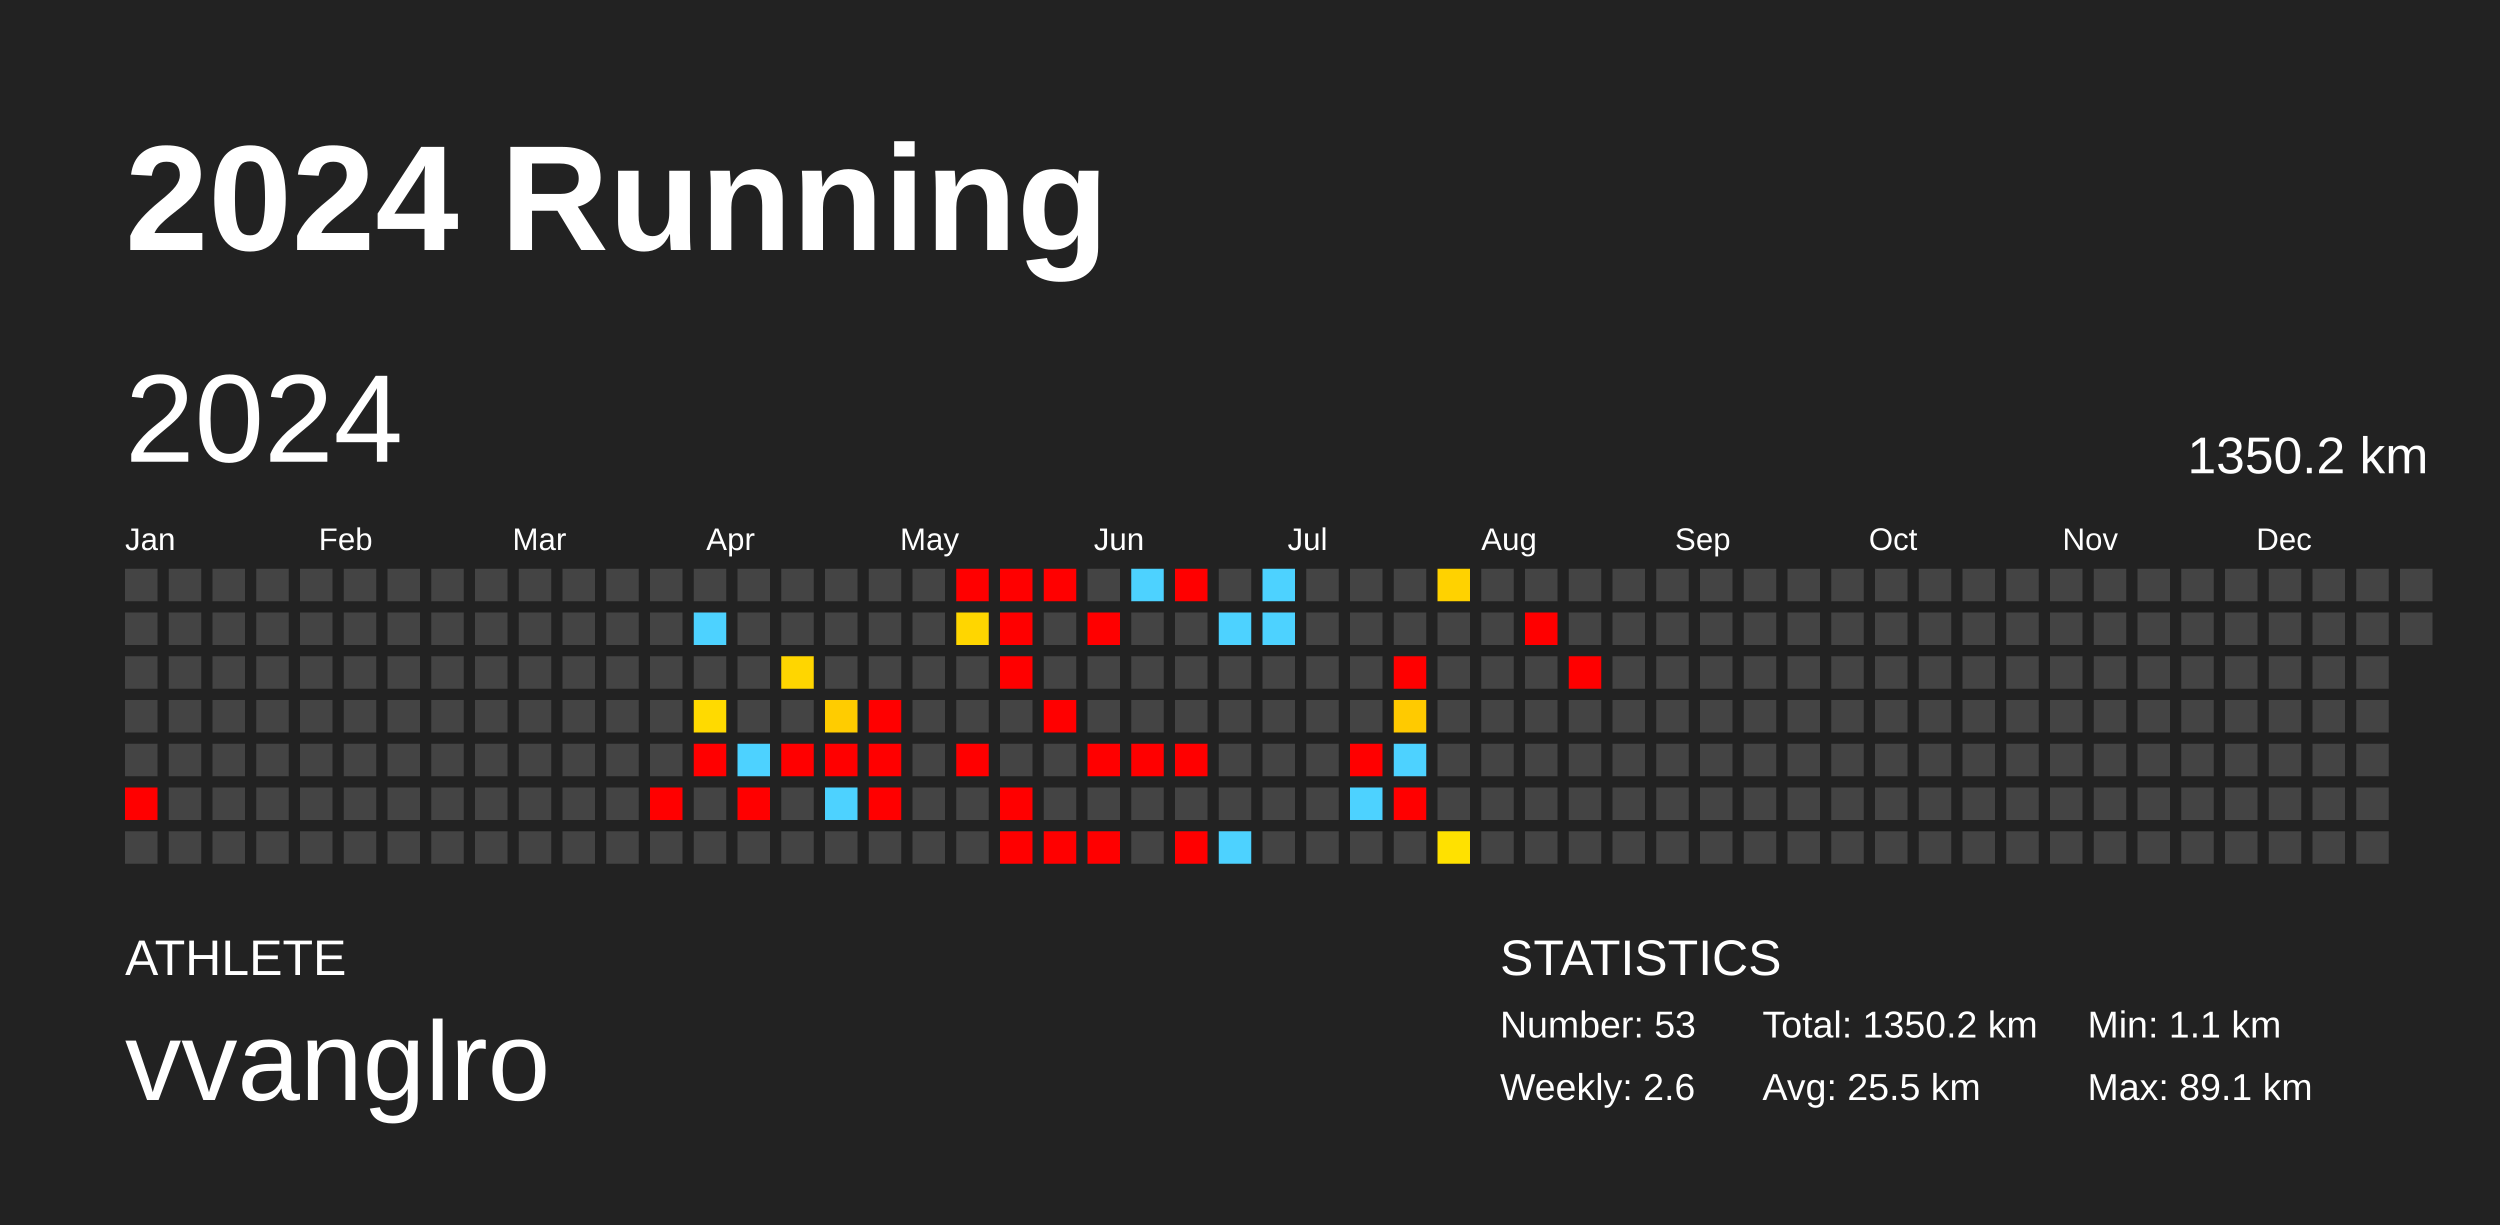
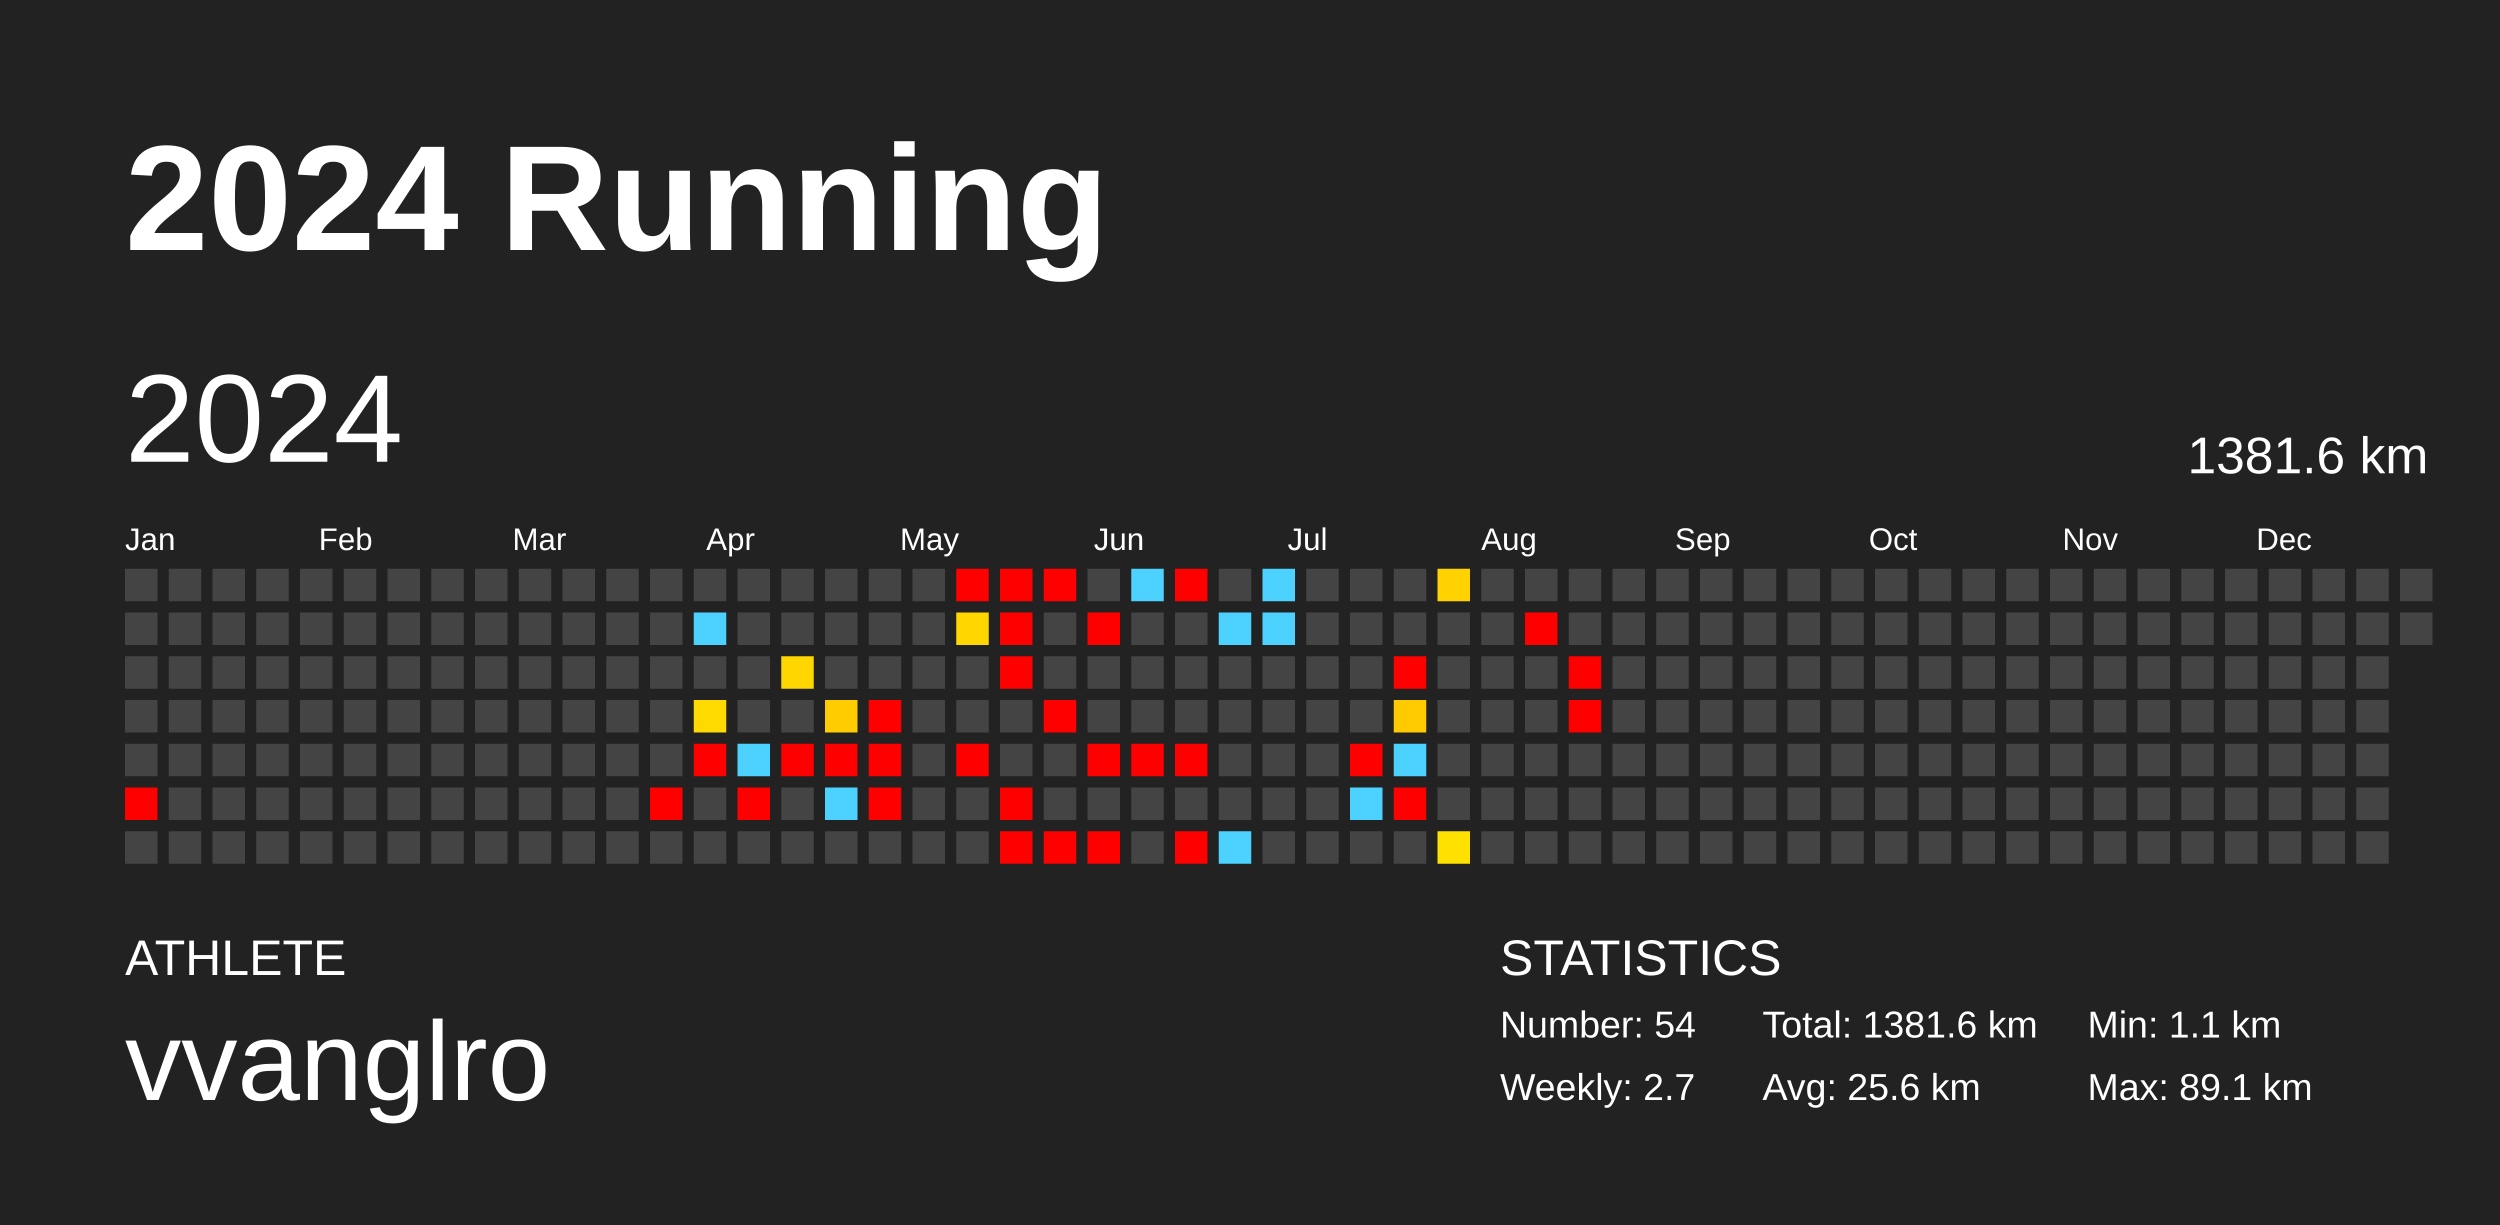
<svg xmlns="http://www.w3.org/2000/svg" baseProfile="full" height="98mm" version="1.1" viewBox="0,0,200,98" width="200mm">
  <defs />
  <rect fill="#222222" height="98" width="200" x="0" y="0" />
  <text fill="#FFFFFF" style="font-size:12px; font-family:Arial; font-weight:bold;" x="10" y="20">2024 Running</text>
  <text fill="#FFFFFF" style="font-size:4px; font-family:Arial" x="10" y="78">ATHLETE</text>
  <text fill="#FFFFFF" style="font-size:9px; font-family:Arial" x="10" y="88">vvanglro</text>
  <text fill="#FFFFFF" style="font-size:4px; font-family:Arial" x="120" y="78">STATISTICS</text>
-   <text fill="#FFFFFF" style="font-size:3px; font-family:Arial" x="120" y="83">Number: 53</text>
-   <text fill="#FFFFFF" style="font-size:3px; font-family:Arial" x="120" y="88">Weekly: 2.6</text>
-   <text fill="#FFFFFF" style="font-size:3px; font-family:Arial" x="141" y="83">Total: 1350.2 km</text>
-   <text fill="#FFFFFF" style="font-size:3px; font-family:Arial" x="141" y="88">Avg: 25.5 km</text>
+   <text fill="#FFFFFF" style="font-size:3px; font-family:Arial" x="120" y="83">Number: 54</text>
+   <text fill="#FFFFFF" style="font-size:3px; font-family:Arial" x="120" y="88">Weekly: 2.7</text>
+   <text fill="#FFFFFF" style="font-size:3px; font-family:Arial" x="141" y="83">Total: 1381.6 km</text>
+   <text fill="#FFFFFF" style="font-size:3px; font-family:Arial" x="141" y="88">Avg: 25.6 km</text>
  <text fill="#FFFFFF" style="font-size:3px; font-family:Arial" x="167" y="83">Min: 1.1 km</text>
  <text fill="#FFFFFF" style="font-size:3px; font-family:Arial" x="167" y="88">Max: 89.1 km</text>
  <text dominant-baseline="hanging" fill="#FFFFFF" style="font-size:10.0px; font-family:Arial;" x="10" y="30">2024</text>
-   <text dominant-baseline="hanging" fill="#FFFFFF" style="font-size:4.125px; font-family:Arial;" x="175" y="35">1350.2 km</text>
+   <text dominant-baseline="hanging" fill="#FFFFFF" style="font-size:4.125px; font-family:Arial;" x="175" y="35">1381.6 km</text>
  <text fill="#FFFFFF" style="font-size:2.5px; font-family:Arial" x="10.0" y="44">Jan</text>
  <text fill="#FFFFFF" style="font-size:2.5px; font-family:Arial" x="25.5" y="44">Feb</text>
  <text fill="#FFFFFF" style="font-size:2.5px; font-family:Arial" x="41.0" y="44">Mar</text>
  <text fill="#FFFFFF" style="font-size:2.5px; font-family:Arial" x="56.5" y="44">Apr</text>
  <text fill="#FFFFFF" style="font-size:2.5px; font-family:Arial" x="72.0" y="44">May</text>
  <text fill="#FFFFFF" style="font-size:2.5px; font-family:Arial" x="87.5" y="44">Jun</text>
  <text fill="#FFFFFF" style="font-size:2.5px; font-family:Arial" x="103.0" y="44">Jul</text>
  <text fill="#FFFFFF" style="font-size:2.5px; font-family:Arial" x="118.5" y="44">Aug</text>
  <text fill="#FFFFFF" style="font-size:2.5px; font-family:Arial" x="134.0" y="44">Sep</text>
  <text fill="#FFFFFF" style="font-size:2.5px; font-family:Arial" x="149.5" y="44">Oct</text>
  <text fill="#FFFFFF" style="font-size:2.5px; font-family:Arial" x="165.0" y="44">Nov</text>
  <text fill="#FFFFFF" style="font-size:2.5px; font-family:Arial" x="180.5" y="44">Dec</text>
  <rect fill="#444444" height="2.6" width="2.6" x="10.0" y="45.5" />
  <rect fill="#444444" height="2.6" width="2.6" x="10.0" y="49.0" />
  <rect fill="#444444" height="2.6" width="2.6" x="10.0" y="52.5" />
  <rect fill="#444444" height="2.6" width="2.6" x="10.0" y="56.0" />
  <rect fill="#444444" height="2.6" width="2.6" x="10.0" y="59.5" />
  <rect fill="red" height="2.6" width="2.6" x="10.0" y="63.0" />
  <rect fill="#444444" height="2.6" width="2.6" x="10.0" y="66.5" />
  <rect fill="#444444" height="2.6" width="2.6" x="13.5" y="45.5" />
  <rect fill="#444444" height="2.6" width="2.6" x="13.5" y="49.0" />
  <rect fill="#444444" height="2.6" width="2.6" x="13.5" y="52.5" />
  <rect fill="#444444" height="2.6" width="2.6" x="13.5" y="56.0" />
  <rect fill="#444444" height="2.6" width="2.6" x="13.5" y="59.5" />
  <rect fill="#444444" height="2.6" width="2.6" x="13.5" y="63.0" />
  <rect fill="#444444" height="2.6" width="2.6" x="13.5" y="66.5" />
  <rect fill="#444444" height="2.6" width="2.6" x="17.0" y="45.5" />
  <rect fill="#444444" height="2.6" width="2.6" x="17.0" y="49.0" />
  <rect fill="#444444" height="2.6" width="2.6" x="17.0" y="52.5" />
  <rect fill="#444444" height="2.6" width="2.6" x="17.0" y="56.0" />
  <rect fill="#444444" height="2.6" width="2.6" x="17.0" y="59.5" />
  <rect fill="#444444" height="2.6" width="2.6" x="17.0" y="63.0" />
  <rect fill="#444444" height="2.6" width="2.6" x="17.0" y="66.5" />
  <rect fill="#444444" height="2.6" width="2.6" x="20.5" y="45.5" />
  <rect fill="#444444" height="2.6" width="2.6" x="20.5" y="49.0" />
  <rect fill="#444444" height="2.6" width="2.6" x="20.5" y="52.5" />
  <rect fill="#444444" height="2.6" width="2.6" x="20.5" y="56.0" />
  <rect fill="#444444" height="2.6" width="2.6" x="20.5" y="59.5" />
  <rect fill="#444444" height="2.6" width="2.6" x="20.5" y="63.0" />
  <rect fill="#444444" height="2.6" width="2.6" x="20.5" y="66.5" />
  <rect fill="#444444" height="2.6" width="2.6" x="24.0" y="45.5" />
  <rect fill="#444444" height="2.6" width="2.6" x="24.0" y="49.0" />
  <rect fill="#444444" height="2.6" width="2.6" x="24.0" y="52.5" />
  <rect fill="#444444" height="2.6" width="2.6" x="24.0" y="56.0" />
  <rect fill="#444444" height="2.6" width="2.6" x="24.0" y="59.5" />
  <rect fill="#444444" height="2.6" width="2.6" x="24.0" y="63.0" />
  <rect fill="#444444" height="2.6" width="2.6" x="24.0" y="66.5" />
  <rect fill="#444444" height="2.6" width="2.6" x="27.5" y="45.5" />
  <rect fill="#444444" height="2.6" width="2.6" x="27.5" y="49.0" />
  <rect fill="#444444" height="2.6" width="2.6" x="27.5" y="52.5" />
  <rect fill="#444444" height="2.6" width="2.6" x="27.5" y="56.0" />
  <rect fill="#444444" height="2.6" width="2.6" x="27.5" y="59.5" />
  <rect fill="#444444" height="2.6" width="2.6" x="27.5" y="63.0" />
  <rect fill="#444444" height="2.6" width="2.6" x="27.5" y="66.5" />
  <rect fill="#444444" height="2.6" width="2.6" x="31.0" y="45.5" />
  <rect fill="#444444" height="2.6" width="2.6" x="31.0" y="49.0" />
  <rect fill="#444444" height="2.6" width="2.6" x="31.0" y="52.5" />
  <rect fill="#444444" height="2.6" width="2.6" x="31.0" y="56.0" />
  <rect fill="#444444" height="2.6" width="2.6" x="31.0" y="59.5" />
  <rect fill="#444444" height="2.6" width="2.6" x="31.0" y="63.0" />
  <rect fill="#444444" height="2.6" width="2.6" x="31.0" y="66.5" />
  <rect fill="#444444" height="2.6" width="2.6" x="34.5" y="45.5" />
  <rect fill="#444444" height="2.6" width="2.6" x="34.5" y="49.0" />
  <rect fill="#444444" height="2.6" width="2.6" x="34.5" y="52.5" />
  <rect fill="#444444" height="2.6" width="2.6" x="34.5" y="56.0" />
  <rect fill="#444444" height="2.6" width="2.6" x="34.5" y="59.5" />
  <rect fill="#444444" height="2.6" width="2.6" x="34.5" y="63.0" />
  <rect fill="#444444" height="2.6" width="2.6" x="34.5" y="66.5" />
  <rect fill="#444444" height="2.6" width="2.6" x="38.0" y="45.5" />
  <rect fill="#444444" height="2.6" width="2.6" x="38.0" y="49.0" />
  <rect fill="#444444" height="2.6" width="2.6" x="38.0" y="52.5" />
  <rect fill="#444444" height="2.6" width="2.6" x="38.0" y="56.0" />
  <rect fill="#444444" height="2.6" width="2.6" x="38.0" y="59.5" />
  <rect fill="#444444" height="2.6" width="2.6" x="38.0" y="63.0" />
  <rect fill="#444444" height="2.6" width="2.6" x="38.0" y="66.5" />
  <rect fill="#444444" height="2.6" width="2.6" x="41.5" y="45.5" />
  <rect fill="#444444" height="2.6" width="2.6" x="41.5" y="49.0" />
  <rect fill="#444444" height="2.6" width="2.6" x="41.5" y="52.5" />
  <rect fill="#444444" height="2.6" width="2.6" x="41.5" y="56.0" />
  <rect fill="#444444" height="2.6" width="2.6" x="41.5" y="59.5" />
  <rect fill="#444444" height="2.6" width="2.6" x="41.5" y="63.0" />
  <rect fill="#444444" height="2.6" width="2.6" x="41.5" y="66.5" />
  <rect fill="#444444" height="2.6" width="2.6" x="45.0" y="45.5" />
  <rect fill="#444444" height="2.6" width="2.6" x="45.0" y="49.0" />
  <rect fill="#444444" height="2.6" width="2.6" x="45.0" y="52.5" />
  <rect fill="#444444" height="2.6" width="2.6" x="45.0" y="56.0" />
  <rect fill="#444444" height="2.6" width="2.6" x="45.0" y="59.5" />
  <rect fill="#444444" height="2.6" width="2.6" x="45.0" y="63.0" />
  <rect fill="#444444" height="2.6" width="2.6" x="45.0" y="66.5" />
  <rect fill="#444444" height="2.6" width="2.6" x="48.5" y="45.5" />
  <rect fill="#444444" height="2.6" width="2.6" x="48.5" y="49.0" />
  <rect fill="#444444" height="2.6" width="2.6" x="48.5" y="52.5" />
  <rect fill="#444444" height="2.6" width="2.6" x="48.5" y="56.0" />
  <rect fill="#444444" height="2.6" width="2.6" x="48.5" y="59.5" />
  <rect fill="#444444" height="2.6" width="2.6" x="48.5" y="63.0" />
  <rect fill="#444444" height="2.6" width="2.6" x="48.5" y="66.5" />
  <rect fill="#444444" height="2.6" width="2.6" x="52.0" y="45.5" />
  <rect fill="#444444" height="2.6" width="2.6" x="52.0" y="49.0" />
  <rect fill="#444444" height="2.6" width="2.6" x="52.0" y="52.5" />
  <rect fill="#444444" height="2.6" width="2.6" x="52.0" y="56.0" />
  <rect fill="#444444" height="2.6" width="2.6" x="52.0" y="59.5" />
  <rect fill="red" height="2.6" width="2.6" x="52.0" y="63.0" />
  <rect fill="#444444" height="2.6" width="2.6" x="52.0" y="66.5" />
  <rect fill="#444444" height="2.6" width="2.6" x="55.5" y="45.5" />
  <rect fill="#4dd2ff" height="2.6" width="2.6" x="55.5" y="49.0" />
  <rect fill="#444444" height="2.6" width="2.6" x="55.5" y="52.5" />
  <rect fill="#ffda00" height="2.6" width="2.6" x="55.5" y="56.0" />
  <rect fill="red" height="2.6" width="2.6" x="55.5" y="59.5" />
  <rect fill="#444444" height="2.6" width="2.6" x="55.5" y="63.0" />
  <rect fill="#444444" height="2.6" width="2.6" x="55.5" y="66.5" />
  <rect fill="#444444" height="2.6" width="2.6" x="59.0" y="45.5" />
  <rect fill="#444444" height="2.6" width="2.6" x="59.0" y="49.0" />
  <rect fill="#444444" height="2.6" width="2.6" x="59.0" y="52.5" />
  <rect fill="#444444" height="2.6" width="2.6" x="59.0" y="56.0" />
  <rect fill="#4dd2ff" height="2.6" width="2.6" x="59.0" y="59.5" />
  <rect fill="red" height="2.6" width="2.6" x="59.0" y="63.0" />
  <rect fill="#444444" height="2.6" width="2.6" x="59.0" y="66.5" />
  <rect fill="#444444" height="2.6" width="2.6" x="62.5" y="45.5" />
  <rect fill="#444444" height="2.6" width="2.6" x="62.5" y="49.0" />
  <rect fill="#ffd600" height="2.6" width="2.6" x="62.5" y="52.5" />
  <rect fill="#444444" height="2.6" width="2.6" x="62.5" y="56.0" />
  <rect fill="red" height="2.6" width="2.6" x="62.5" y="59.5" />
  <rect fill="#444444" height="2.6" width="2.6" x="62.5" y="63.0" />
  <rect fill="#444444" height="2.6" width="2.6" x="62.5" y="66.5" />
  <rect fill="#444444" height="2.6" width="2.6" x="66.0" y="45.5" />
  <rect fill="#444444" height="2.6" width="2.6" x="66.0" y="49.0" />
  <rect fill="#444444" height="2.6" width="2.6" x="66.0" y="52.5" />
  <rect fill="#ffcc00" height="2.6" width="2.6" x="66.0" y="56.0" />
  <rect fill="red" height="2.6" width="2.6" x="66.0" y="59.5" />
  <rect fill="#4dd2ff" height="2.6" width="2.6" x="66.0" y="63.0" />
  <rect fill="#444444" height="2.6" width="2.6" x="66.0" y="66.5" />
  <rect fill="#444444" height="2.6" width="2.6" x="69.5" y="45.5" />
  <rect fill="#444444" height="2.6" width="2.6" x="69.5" y="49.0" />
  <rect fill="#444444" height="2.6" width="2.6" x="69.5" y="52.5" />
  <rect fill="red" height="2.6" width="2.6" x="69.5" y="56.0" />
  <rect fill="red" height="2.6" width="2.6" x="69.5" y="59.5" />
  <rect fill="red" height="2.6" width="2.6" x="69.5" y="63.0" />
  <rect fill="#444444" height="2.6" width="2.6" x="69.5" y="66.5" />
  <rect fill="#444444" height="2.6" width="2.6" x="73.0" y="45.5" />
  <rect fill="#444444" height="2.6" width="2.6" x="73.0" y="49.0" />
  <rect fill="#444444" height="2.6" width="2.6" x="73.0" y="52.5" />
  <rect fill="#444444" height="2.6" width="2.6" x="73.0" y="56.0" />
  <rect fill="#444444" height="2.6" width="2.6" x="73.0" y="59.5" />
  <rect fill="#444444" height="2.6" width="2.6" x="73.0" y="63.0" />
  <rect fill="#444444" height="2.6" width="2.6" x="73.0" y="66.5" />
  <rect fill="red" height="2.6" width="2.6" x="76.5" y="45.5" />
  <rect fill="#ffd600" height="2.6" width="2.6" x="76.5" y="49.0" />
  <rect fill="#444444" height="2.6" width="2.6" x="76.5" y="52.5" />
  <rect fill="#444444" height="2.6" width="2.6" x="76.5" y="56.0" />
  <rect fill="red" height="2.6" width="2.6" x="76.5" y="59.5" />
  <rect fill="#444444" height="2.6" width="2.6" x="76.5" y="63.0" />
  <rect fill="#444444" height="2.6" width="2.6" x="76.5" y="66.5" />
  <rect fill="red" height="2.6" width="2.6" x="80.0" y="45.5" />
  <rect fill="red" height="2.6" width="2.6" x="80.0" y="49.0" />
  <rect fill="red" height="2.6" width="2.6" x="80.0" y="52.5" />
  <rect fill="#444444" height="2.6" width="2.6" x="80.0" y="56.0" />
  <rect fill="#444444" height="2.6" width="2.6" x="80.0" y="59.5" />
  <rect fill="red" height="2.6" width="2.6" x="80.0" y="63.0" />
  <rect fill="red" height="2.6" width="2.6" x="80.0" y="66.5" />
  <rect fill="red" height="2.6" width="2.6" x="83.5" y="45.5" />
  <rect fill="#444444" height="2.6" width="2.6" x="83.5" y="49.0" />
  <rect fill="#444444" height="2.6" width="2.6" x="83.5" y="52.5" />
  <rect fill="red" height="2.6" width="2.6" x="83.5" y="56.0" />
  <rect fill="#444444" height="2.6" width="2.6" x="83.5" y="59.5" />
  <rect fill="#444444" height="2.6" width="2.6" x="83.5" y="63.0" />
  <rect fill="red" height="2.6" width="2.6" x="83.5" y="66.5" />
  <rect fill="#444444" height="2.6" width="2.6" x="87.0" y="45.5" />
  <rect fill="red" height="2.6" width="2.6" x="87.0" y="49.0" />
  <rect fill="#444444" height="2.6" width="2.6" x="87.0" y="52.5" />
  <rect fill="#444444" height="2.6" width="2.6" x="87.0" y="56.0" />
  <rect fill="red" height="2.6" width="2.6" x="87.0" y="59.5" />
  <rect fill="#444444" height="2.6" width="2.6" x="87.0" y="63.0" />
  <rect fill="red" height="2.6" width="2.6" x="87.0" y="66.5" />
  <rect fill="#4dd2ff" height="2.6" width="2.6" x="90.5" y="45.5" />
  <rect fill="#444444" height="2.6" width="2.6" x="90.5" y="49.0" />
  <rect fill="#444444" height="2.6" width="2.6" x="90.5" y="52.5" />
  <rect fill="#444444" height="2.6" width="2.6" x="90.5" y="56.0" />
  <rect fill="red" height="2.6" width="2.6" x="90.5" y="59.5" />
  <rect fill="#444444" height="2.6" width="2.6" x="90.5" y="63.0" />
  <rect fill="#444444" height="2.6" width="2.6" x="90.5" y="66.5" />
  <rect fill="red" height="2.6" width="2.6" x="94.0" y="45.5" />
  <rect fill="#444444" height="2.6" width="2.6" x="94.0" y="49.0" />
  <rect fill="#444444" height="2.6" width="2.6" x="94.0" y="52.5" />
  <rect fill="#444444" height="2.6" width="2.6" x="94.0" y="56.0" />
  <rect fill="red" height="2.6" width="2.6" x="94.0" y="59.5" />
  <rect fill="#444444" height="2.6" width="2.6" x="94.0" y="63.0" />
  <rect fill="red" height="2.6" width="2.6" x="94.0" y="66.5" />
  <rect fill="#444444" height="2.6" width="2.6" x="97.5" y="45.5" />
  <rect fill="#4dd2ff" height="2.6" width="2.6" x="97.5" y="49.0" />
  <rect fill="#444444" height="2.6" width="2.6" x="97.5" y="52.5" />
  <rect fill="#444444" height="2.6" width="2.6" x="97.5" y="56.0" />
  <rect fill="#444444" height="2.6" width="2.6" x="97.5" y="59.5" />
  <rect fill="#444444" height="2.6" width="2.6" x="97.5" y="63.0" />
  <rect fill="#4dd2ff" height="2.6" width="2.6" x="97.5" y="66.5" />
  <rect fill="#4dd2ff" height="2.6" width="2.6" x="101.0" y="45.5" />
  <rect fill="#4dd2ff" height="2.6" width="2.6" x="101.0" y="49.0" />
  <rect fill="#444444" height="2.6" width="2.6" x="101.0" y="52.5" />
  <rect fill="#444444" height="2.6" width="2.6" x="101.0" y="56.0" />
  <rect fill="#444444" height="2.6" width="2.6" x="101.0" y="59.5" />
  <rect fill="#444444" height="2.6" width="2.6" x="101.0" y="63.0" />
  <rect fill="#444444" height="2.6" width="2.6" x="101.0" y="66.5" />
  <rect fill="#444444" height="2.6" width="2.6" x="104.5" y="45.5" />
  <rect fill="#444444" height="2.6" width="2.6" x="104.5" y="49.0" />
  <rect fill="#444444" height="2.6" width="2.6" x="104.5" y="52.5" />
  <rect fill="#444444" height="2.6" width="2.6" x="104.5" y="56.0" />
  <rect fill="#444444" height="2.6" width="2.6" x="104.5" y="59.5" />
  <rect fill="#444444" height="2.6" width="2.6" x="104.5" y="63.0" />
  <rect fill="#444444" height="2.6" width="2.6" x="104.5" y="66.5" />
  <rect fill="#444444" height="2.6" width="2.6" x="108.0" y="45.5" />
  <rect fill="#444444" height="2.6" width="2.6" x="108.0" y="49.0" />
  <rect fill="#444444" height="2.6" width="2.6" x="108.0" y="52.5" />
  <rect fill="#444444" height="2.6" width="2.6" x="108.0" y="56.0" />
  <rect fill="red" height="2.6" width="2.6" x="108.0" y="59.5" />
  <rect fill="#4dd2ff" height="2.6" width="2.6" x="108.0" y="63.0" />
  <rect fill="#444444" height="2.6" width="2.6" x="108.0" y="66.5" />
  <rect fill="#444444" height="2.6" width="2.6" x="111.5" y="45.5" />
  <rect fill="#444444" height="2.6" width="2.6" x="111.5" y="49.0" />
  <rect fill="red" height="2.6" width="2.6" x="111.5" y="52.5" />
  <rect fill="#ffca00" height="2.6" width="2.6" x="111.5" y="56.0" />
  <rect fill="#4dd2ff" height="2.6" width="2.6" x="111.5" y="59.5" />
  <rect fill="red" height="2.6" width="2.6" x="111.5" y="63.0" />
  <rect fill="#444444" height="2.6" width="2.6" x="111.5" y="66.5" />
  <rect fill="#ffd200" height="2.6" width="2.6" x="115.0" y="45.5" />
  <rect fill="#444444" height="2.6" width="2.6" x="115.0" y="49.0" />
  <rect fill="#444444" height="2.6" width="2.6" x="115.0" y="52.5" />
  <rect fill="#444444" height="2.6" width="2.6" x="115.0" y="56.0" />
  <rect fill="#444444" height="2.6" width="2.6" x="115.0" y="59.5" />
  <rect fill="#444444" height="2.6" width="2.6" x="115.0" y="63.0" />
  <rect fill="#ffe100" height="2.6" width="2.6" x="115.0" y="66.5" />
  <rect fill="#444444" height="2.6" width="2.6" x="118.5" y="45.5" />
  <rect fill="#444444" height="2.6" width="2.6" x="118.5" y="49.0" />
  <rect fill="#444444" height="2.6" width="2.6" x="118.5" y="52.5" />
  <rect fill="#444444" height="2.6" width="2.6" x="118.5" y="56.0" />
  <rect fill="#444444" height="2.6" width="2.6" x="118.5" y="59.5" />
  <rect fill="#444444" height="2.6" width="2.6" x="118.5" y="63.0" />
  <rect fill="#444444" height="2.6" width="2.6" x="118.5" y="66.5" />
  <rect fill="#444444" height="2.6" width="2.6" x="122.0" y="45.5" />
  <rect fill="red" height="2.6" width="2.6" x="122.0" y="49.0" />
  <rect fill="#444444" height="2.6" width="2.6" x="122.0" y="52.5" />
  <rect fill="#444444" height="2.6" width="2.6" x="122.0" y="56.0" />
  <rect fill="#444444" height="2.6" width="2.6" x="122.0" y="59.5" />
  <rect fill="#444444" height="2.6" width="2.6" x="122.0" y="63.0" />
  <rect fill="#444444" height="2.6" width="2.6" x="122.0" y="66.5" />
  <rect fill="#444444" height="2.6" width="2.6" x="125.5" y="45.5" />
  <rect fill="#444444" height="2.6" width="2.6" x="125.5" y="49.0" />
  <rect fill="red" height="2.6" width="2.6" x="125.5" y="52.5" />
-   <rect fill="#444444" height="2.6" width="2.6" x="125.5" y="56.0" />
+   <rect fill="red" height="2.6" width="2.6" x="125.5" y="56.0" />
  <rect fill="#444444" height="2.6" width="2.6" x="125.5" y="59.5" />
  <rect fill="#444444" height="2.6" width="2.6" x="125.5" y="63.0" />
  <rect fill="#444444" height="2.6" width="2.6" x="125.5" y="66.5" />
  <rect fill="#444444" height="2.6" width="2.6" x="129.0" y="45.5" />
  <rect fill="#444444" height="2.6" width="2.6" x="129.0" y="49.0" />
  <rect fill="#444444" height="2.6" width="2.6" x="129.0" y="52.5" />
  <rect fill="#444444" height="2.6" width="2.6" x="129.0" y="56.0" />
  <rect fill="#444444" height="2.6" width="2.6" x="129.0" y="59.5" />
  <rect fill="#444444" height="2.6" width="2.6" x="129.0" y="63.0" />
  <rect fill="#444444" height="2.6" width="2.6" x="129.0" y="66.5" />
  <rect fill="#444444" height="2.6" width="2.6" x="132.5" y="45.5" />
  <rect fill="#444444" height="2.6" width="2.6" x="132.5" y="49.0" />
  <rect fill="#444444" height="2.6" width="2.6" x="132.5" y="52.5" />
  <rect fill="#444444" height="2.6" width="2.6" x="132.5" y="56.0" />
  <rect fill="#444444" height="2.6" width="2.6" x="132.5" y="59.5" />
  <rect fill="#444444" height="2.6" width="2.6" x="132.5" y="63.0" />
  <rect fill="#444444" height="2.6" width="2.6" x="132.5" y="66.5" />
  <rect fill="#444444" height="2.6" width="2.6" x="136.0" y="45.5" />
  <rect fill="#444444" height="2.6" width="2.6" x="136.0" y="49.0" />
  <rect fill="#444444" height="2.6" width="2.6" x="136.0" y="52.5" />
  <rect fill="#444444" height="2.6" width="2.6" x="136.0" y="56.0" />
  <rect fill="#444444" height="2.6" width="2.6" x="136.0" y="59.5" />
  <rect fill="#444444" height="2.6" width="2.6" x="136.0" y="63.0" />
  <rect fill="#444444" height="2.6" width="2.6" x="136.0" y="66.5" />
  <rect fill="#444444" height="2.6" width="2.6" x="139.5" y="45.5" />
  <rect fill="#444444" height="2.6" width="2.6" x="139.5" y="49.0" />
  <rect fill="#444444" height="2.6" width="2.6" x="139.5" y="52.5" />
  <rect fill="#444444" height="2.6" width="2.6" x="139.5" y="56.0" />
  <rect fill="#444444" height="2.6" width="2.6" x="139.5" y="59.5" />
  <rect fill="#444444" height="2.6" width="2.6" x="139.5" y="63.0" />
  <rect fill="#444444" height="2.6" width="2.6" x="139.5" y="66.5" />
  <rect fill="#444444" height="2.6" width="2.6" x="143.0" y="45.5" />
  <rect fill="#444444" height="2.6" width="2.6" x="143.0" y="49.0" />
  <rect fill="#444444" height="2.6" width="2.6" x="143.0" y="52.5" />
  <rect fill="#444444" height="2.6" width="2.6" x="143.0" y="56.0" />
  <rect fill="#444444" height="2.6" width="2.6" x="143.0" y="59.5" />
  <rect fill="#444444" height="2.6" width="2.6" x="143.0" y="63.0" />
  <rect fill="#444444" height="2.6" width="2.6" x="143.0" y="66.5" />
  <rect fill="#444444" height="2.6" width="2.6" x="146.5" y="45.5" />
  <rect fill="#444444" height="2.6" width="2.6" x="146.5" y="49.0" />
  <rect fill="#444444" height="2.6" width="2.6" x="146.5" y="52.5" />
  <rect fill="#444444" height="2.6" width="2.6" x="146.5" y="56.0" />
  <rect fill="#444444" height="2.6" width="2.6" x="146.5" y="59.5" />
  <rect fill="#444444" height="2.6" width="2.6" x="146.5" y="63.0" />
  <rect fill="#444444" height="2.6" width="2.6" x="146.5" y="66.5" />
  <rect fill="#444444" height="2.6" width="2.6" x="150.0" y="45.5" />
  <rect fill="#444444" height="2.6" width="2.6" x="150.0" y="49.0" />
  <rect fill="#444444" height="2.6" width="2.6" x="150.0" y="52.5" />
  <rect fill="#444444" height="2.6" width="2.6" x="150.0" y="56.0" />
  <rect fill="#444444" height="2.6" width="2.6" x="150.0" y="59.5" />
  <rect fill="#444444" height="2.6" width="2.6" x="150.0" y="63.0" />
  <rect fill="#444444" height="2.6" width="2.6" x="150.0" y="66.5" />
  <rect fill="#444444" height="2.6" width="2.6" x="153.5" y="45.5" />
  <rect fill="#444444" height="2.6" width="2.6" x="153.5" y="49.0" />
  <rect fill="#444444" height="2.6" width="2.6" x="153.5" y="52.5" />
  <rect fill="#444444" height="2.6" width="2.6" x="153.5" y="56.0" />
  <rect fill="#444444" height="2.6" width="2.6" x="153.5" y="59.5" />
  <rect fill="#444444" height="2.6" width="2.6" x="153.5" y="63.0" />
  <rect fill="#444444" height="2.6" width="2.6" x="153.5" y="66.5" />
  <rect fill="#444444" height="2.6" width="2.6" x="157.0" y="45.5" />
  <rect fill="#444444" height="2.6" width="2.6" x="157.0" y="49.0" />
  <rect fill="#444444" height="2.6" width="2.6" x="157.0" y="52.5" />
  <rect fill="#444444" height="2.6" width="2.6" x="157.0" y="56.0" />
  <rect fill="#444444" height="2.6" width="2.6" x="157.0" y="59.5" />
  <rect fill="#444444" height="2.6" width="2.6" x="157.0" y="63.0" />
  <rect fill="#444444" height="2.6" width="2.6" x="157.0" y="66.5" />
  <rect fill="#444444" height="2.6" width="2.6" x="160.5" y="45.5" />
  <rect fill="#444444" height="2.6" width="2.6" x="160.5" y="49.0" />
  <rect fill="#444444" height="2.6" width="2.6" x="160.5" y="52.5" />
  <rect fill="#444444" height="2.6" width="2.6" x="160.5" y="56.0" />
  <rect fill="#444444" height="2.6" width="2.6" x="160.5" y="59.5" />
  <rect fill="#444444" height="2.6" width="2.6" x="160.5" y="63.0" />
  <rect fill="#444444" height="2.6" width="2.6" x="160.5" y="66.5" />
  <rect fill="#444444" height="2.6" width="2.6" x="164.0" y="45.5" />
  <rect fill="#444444" height="2.6" width="2.6" x="164.0" y="49.0" />
  <rect fill="#444444" height="2.6" width="2.6" x="164.0" y="52.5" />
  <rect fill="#444444" height="2.6" width="2.6" x="164.0" y="56.0" />
  <rect fill="#444444" height="2.6" width="2.6" x="164.0" y="59.5" />
  <rect fill="#444444" height="2.6" width="2.6" x="164.0" y="63.0" />
  <rect fill="#444444" height="2.6" width="2.6" x="164.0" y="66.5" />
  <rect fill="#444444" height="2.6" width="2.6" x="167.5" y="45.5" />
  <rect fill="#444444" height="2.6" width="2.6" x="167.5" y="49.0" />
  <rect fill="#444444" height="2.6" width="2.6" x="167.5" y="52.5" />
  <rect fill="#444444" height="2.6" width="2.6" x="167.5" y="56.0" />
  <rect fill="#444444" height="2.6" width="2.6" x="167.5" y="59.5" />
  <rect fill="#444444" height="2.6" width="2.6" x="167.5" y="63.0" />
  <rect fill="#444444" height="2.6" width="2.6" x="167.5" y="66.5" />
  <rect fill="#444444" height="2.6" width="2.6" x="171.0" y="45.5" />
  <rect fill="#444444" height="2.6" width="2.6" x="171.0" y="49.0" />
  <rect fill="#444444" height="2.6" width="2.6" x="171.0" y="52.5" />
  <rect fill="#444444" height="2.6" width="2.6" x="171.0" y="56.0" />
  <rect fill="#444444" height="2.6" width="2.6" x="171.0" y="59.5" />
  <rect fill="#444444" height="2.6" width="2.6" x="171.0" y="63.0" />
  <rect fill="#444444" height="2.6" width="2.6" x="171.0" y="66.5" />
  <rect fill="#444444" height="2.6" width="2.6" x="174.5" y="45.5" />
  <rect fill="#444444" height="2.6" width="2.6" x="174.5" y="49.0" />
  <rect fill="#444444" height="2.6" width="2.6" x="174.5" y="52.5" />
  <rect fill="#444444" height="2.6" width="2.6" x="174.5" y="56.0" />
  <rect fill="#444444" height="2.6" width="2.6" x="174.5" y="59.5" />
  <rect fill="#444444" height="2.6" width="2.6" x="174.5" y="63.0" />
  <rect fill="#444444" height="2.6" width="2.6" x="174.5" y="66.5" />
  <rect fill="#444444" height="2.6" width="2.6" x="178.0" y="45.5" />
  <rect fill="#444444" height="2.6" width="2.6" x="178.0" y="49.0" />
  <rect fill="#444444" height="2.6" width="2.6" x="178.0" y="52.5" />
  <rect fill="#444444" height="2.6" width="2.6" x="178.0" y="56.0" />
  <rect fill="#444444" height="2.6" width="2.6" x="178.0" y="59.5" />
  <rect fill="#444444" height="2.6" width="2.6" x="178.0" y="63.0" />
  <rect fill="#444444" height="2.6" width="2.6" x="178.0" y="66.5" />
  <rect fill="#444444" height="2.6" width="2.6" x="181.5" y="45.5" />
  <rect fill="#444444" height="2.6" width="2.6" x="181.5" y="49.0" />
  <rect fill="#444444" height="2.6" width="2.6" x="181.5" y="52.5" />
  <rect fill="#444444" height="2.6" width="2.6" x="181.5" y="56.0" />
  <rect fill="#444444" height="2.6" width="2.6" x="181.5" y="59.5" />
  <rect fill="#444444" height="2.6" width="2.6" x="181.5" y="63.0" />
  <rect fill="#444444" height="2.6" width="2.6" x="181.5" y="66.5" />
  <rect fill="#444444" height="2.6" width="2.6" x="185.0" y="45.5" />
  <rect fill="#444444" height="2.6" width="2.6" x="185.0" y="49.0" />
  <rect fill="#444444" height="2.6" width="2.6" x="185.0" y="52.5" />
  <rect fill="#444444" height="2.6" width="2.6" x="185.0" y="56.0" />
  <rect fill="#444444" height="2.6" width="2.6" x="185.0" y="59.5" />
  <rect fill="#444444" height="2.6" width="2.6" x="185.0" y="63.0" />
  <rect fill="#444444" height="2.6" width="2.6" x="185.0" y="66.5" />
  <rect fill="#444444" height="2.6" width="2.6" x="188.5" y="45.5" />
  <rect fill="#444444" height="2.6" width="2.6" x="188.5" y="49.0" />
  <rect fill="#444444" height="2.6" width="2.6" x="188.5" y="52.5" />
  <rect fill="#444444" height="2.6" width="2.6" x="188.5" y="56.0" />
  <rect fill="#444444" height="2.6" width="2.6" x="188.5" y="59.5" />
  <rect fill="#444444" height="2.6" width="2.6" x="188.5" y="63.0" />
  <rect fill="#444444" height="2.6" width="2.6" x="188.5" y="66.5" />
  <rect fill="#444444" height="2.6" width="2.6" x="192.0" y="45.5" />
  <rect fill="#444444" height="2.6" width="2.6" x="192.0" y="49.0" />
</svg>
